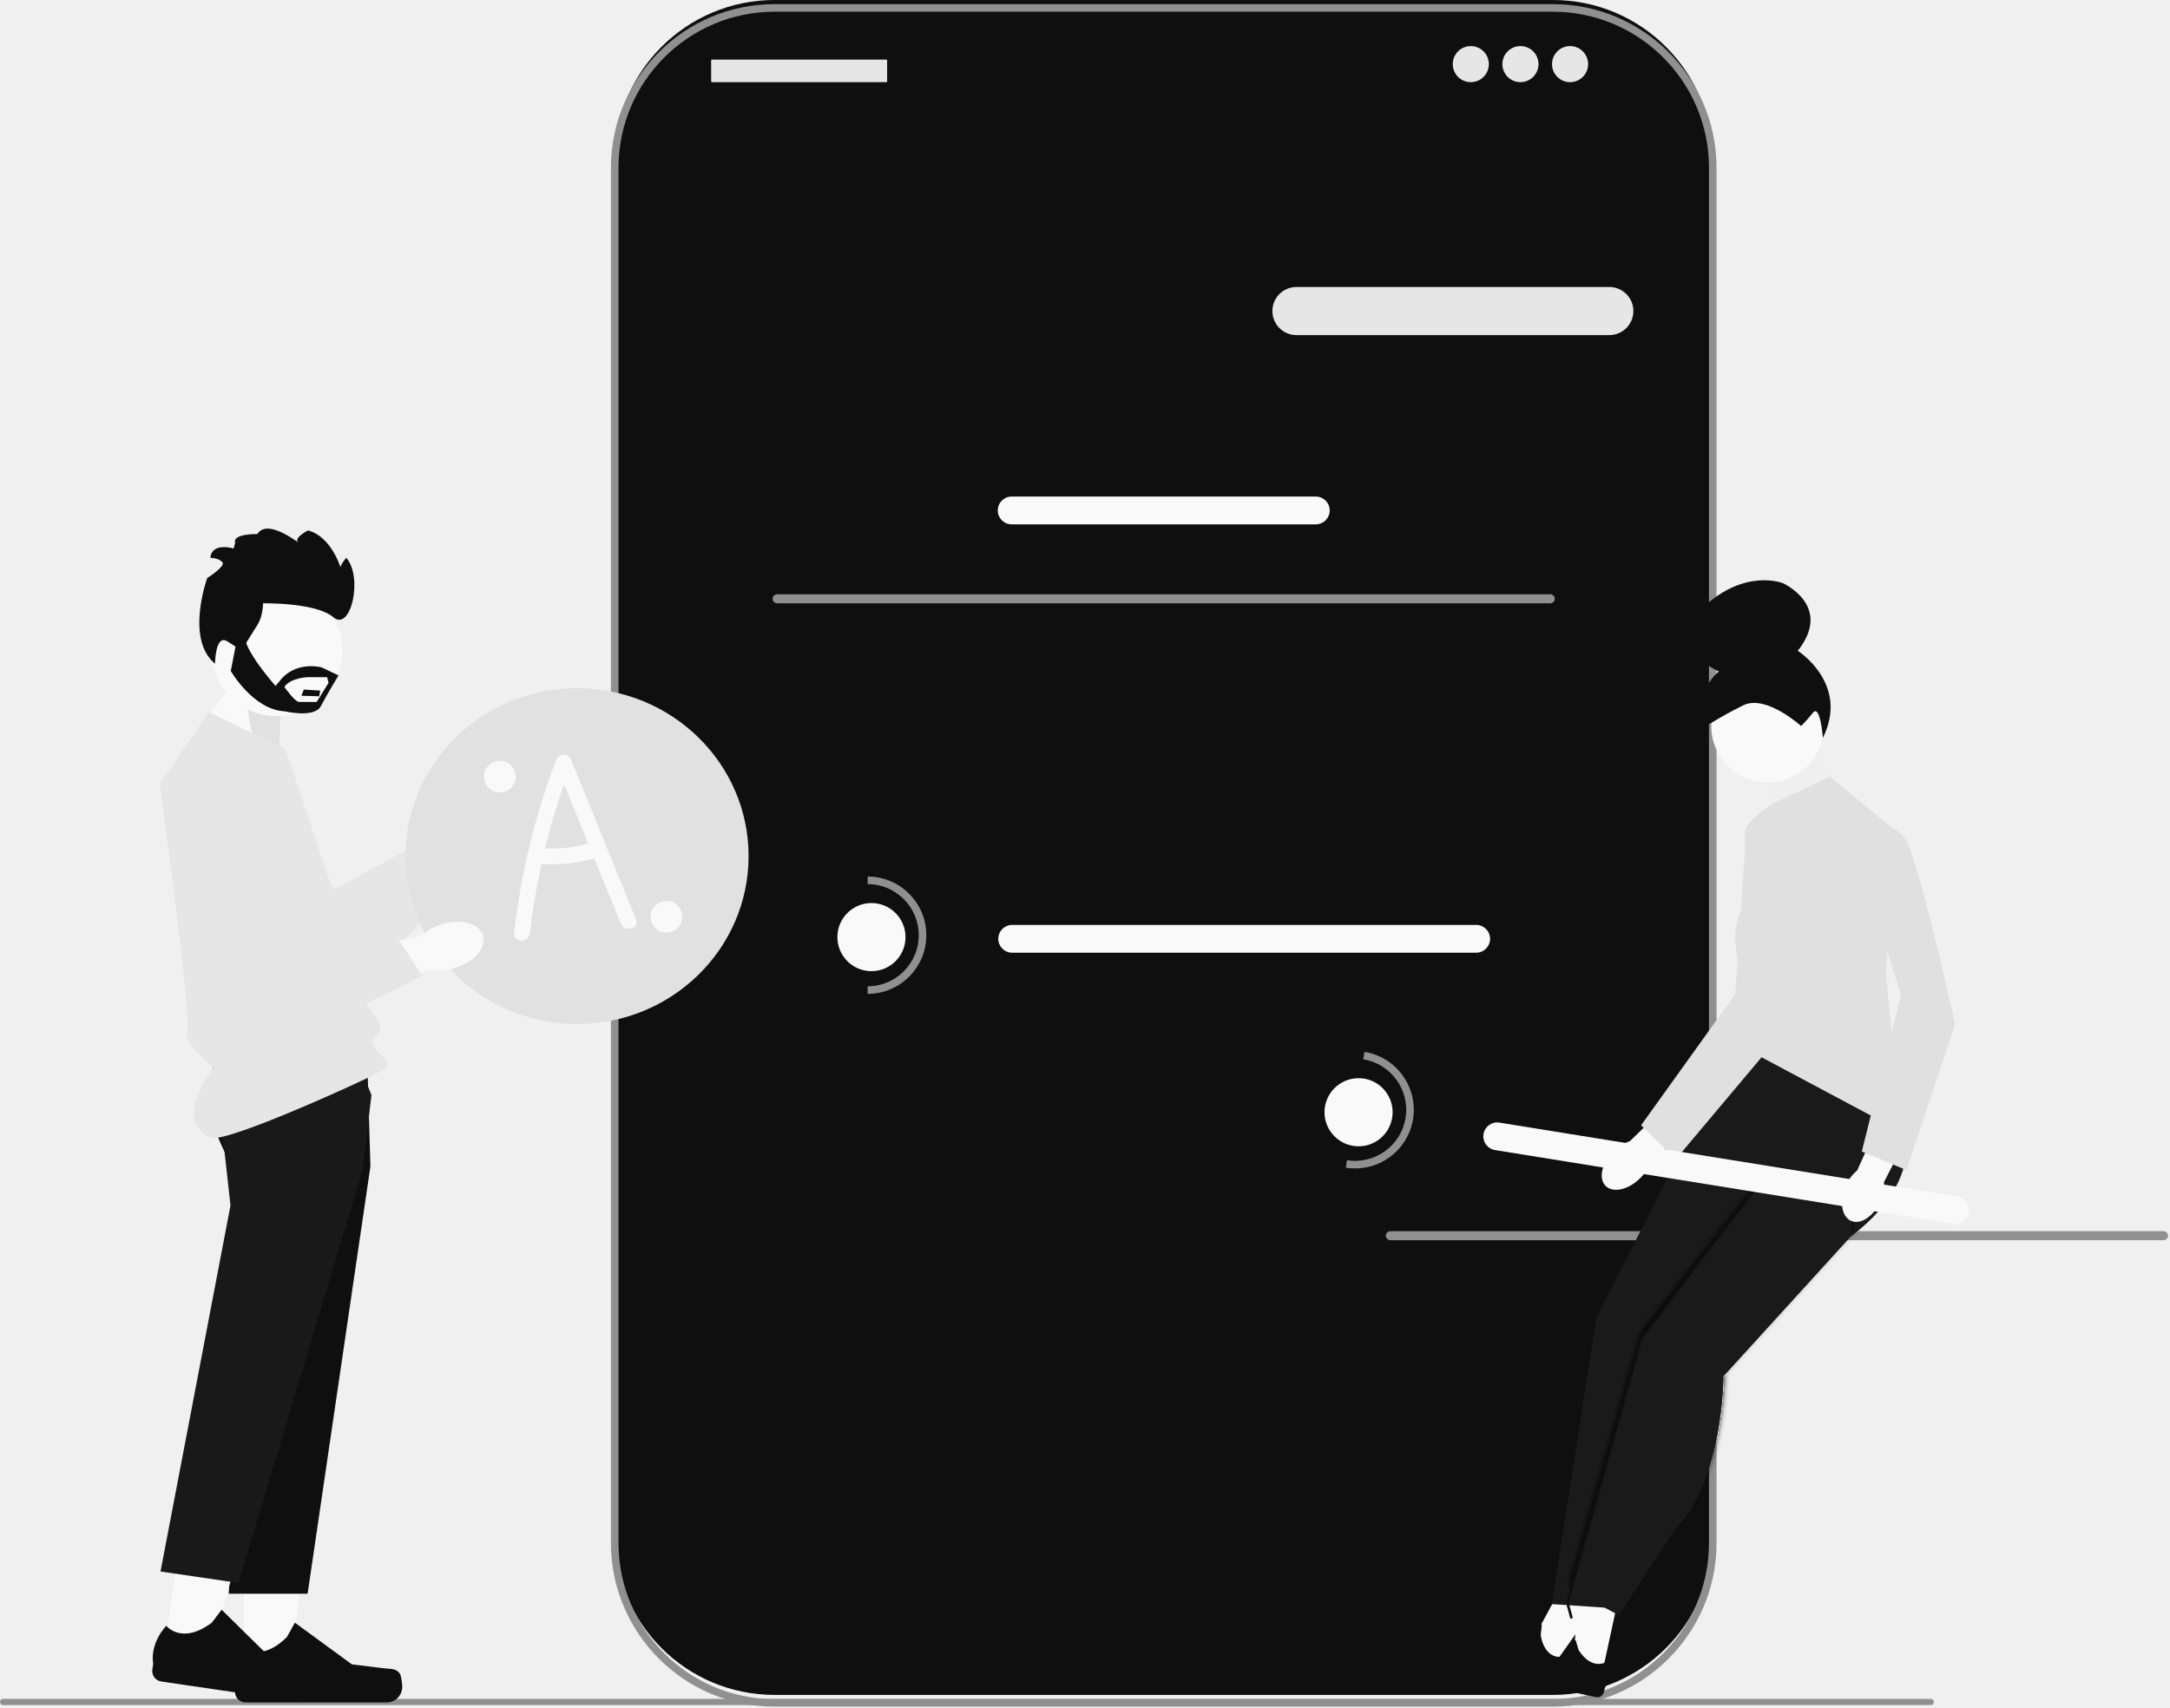
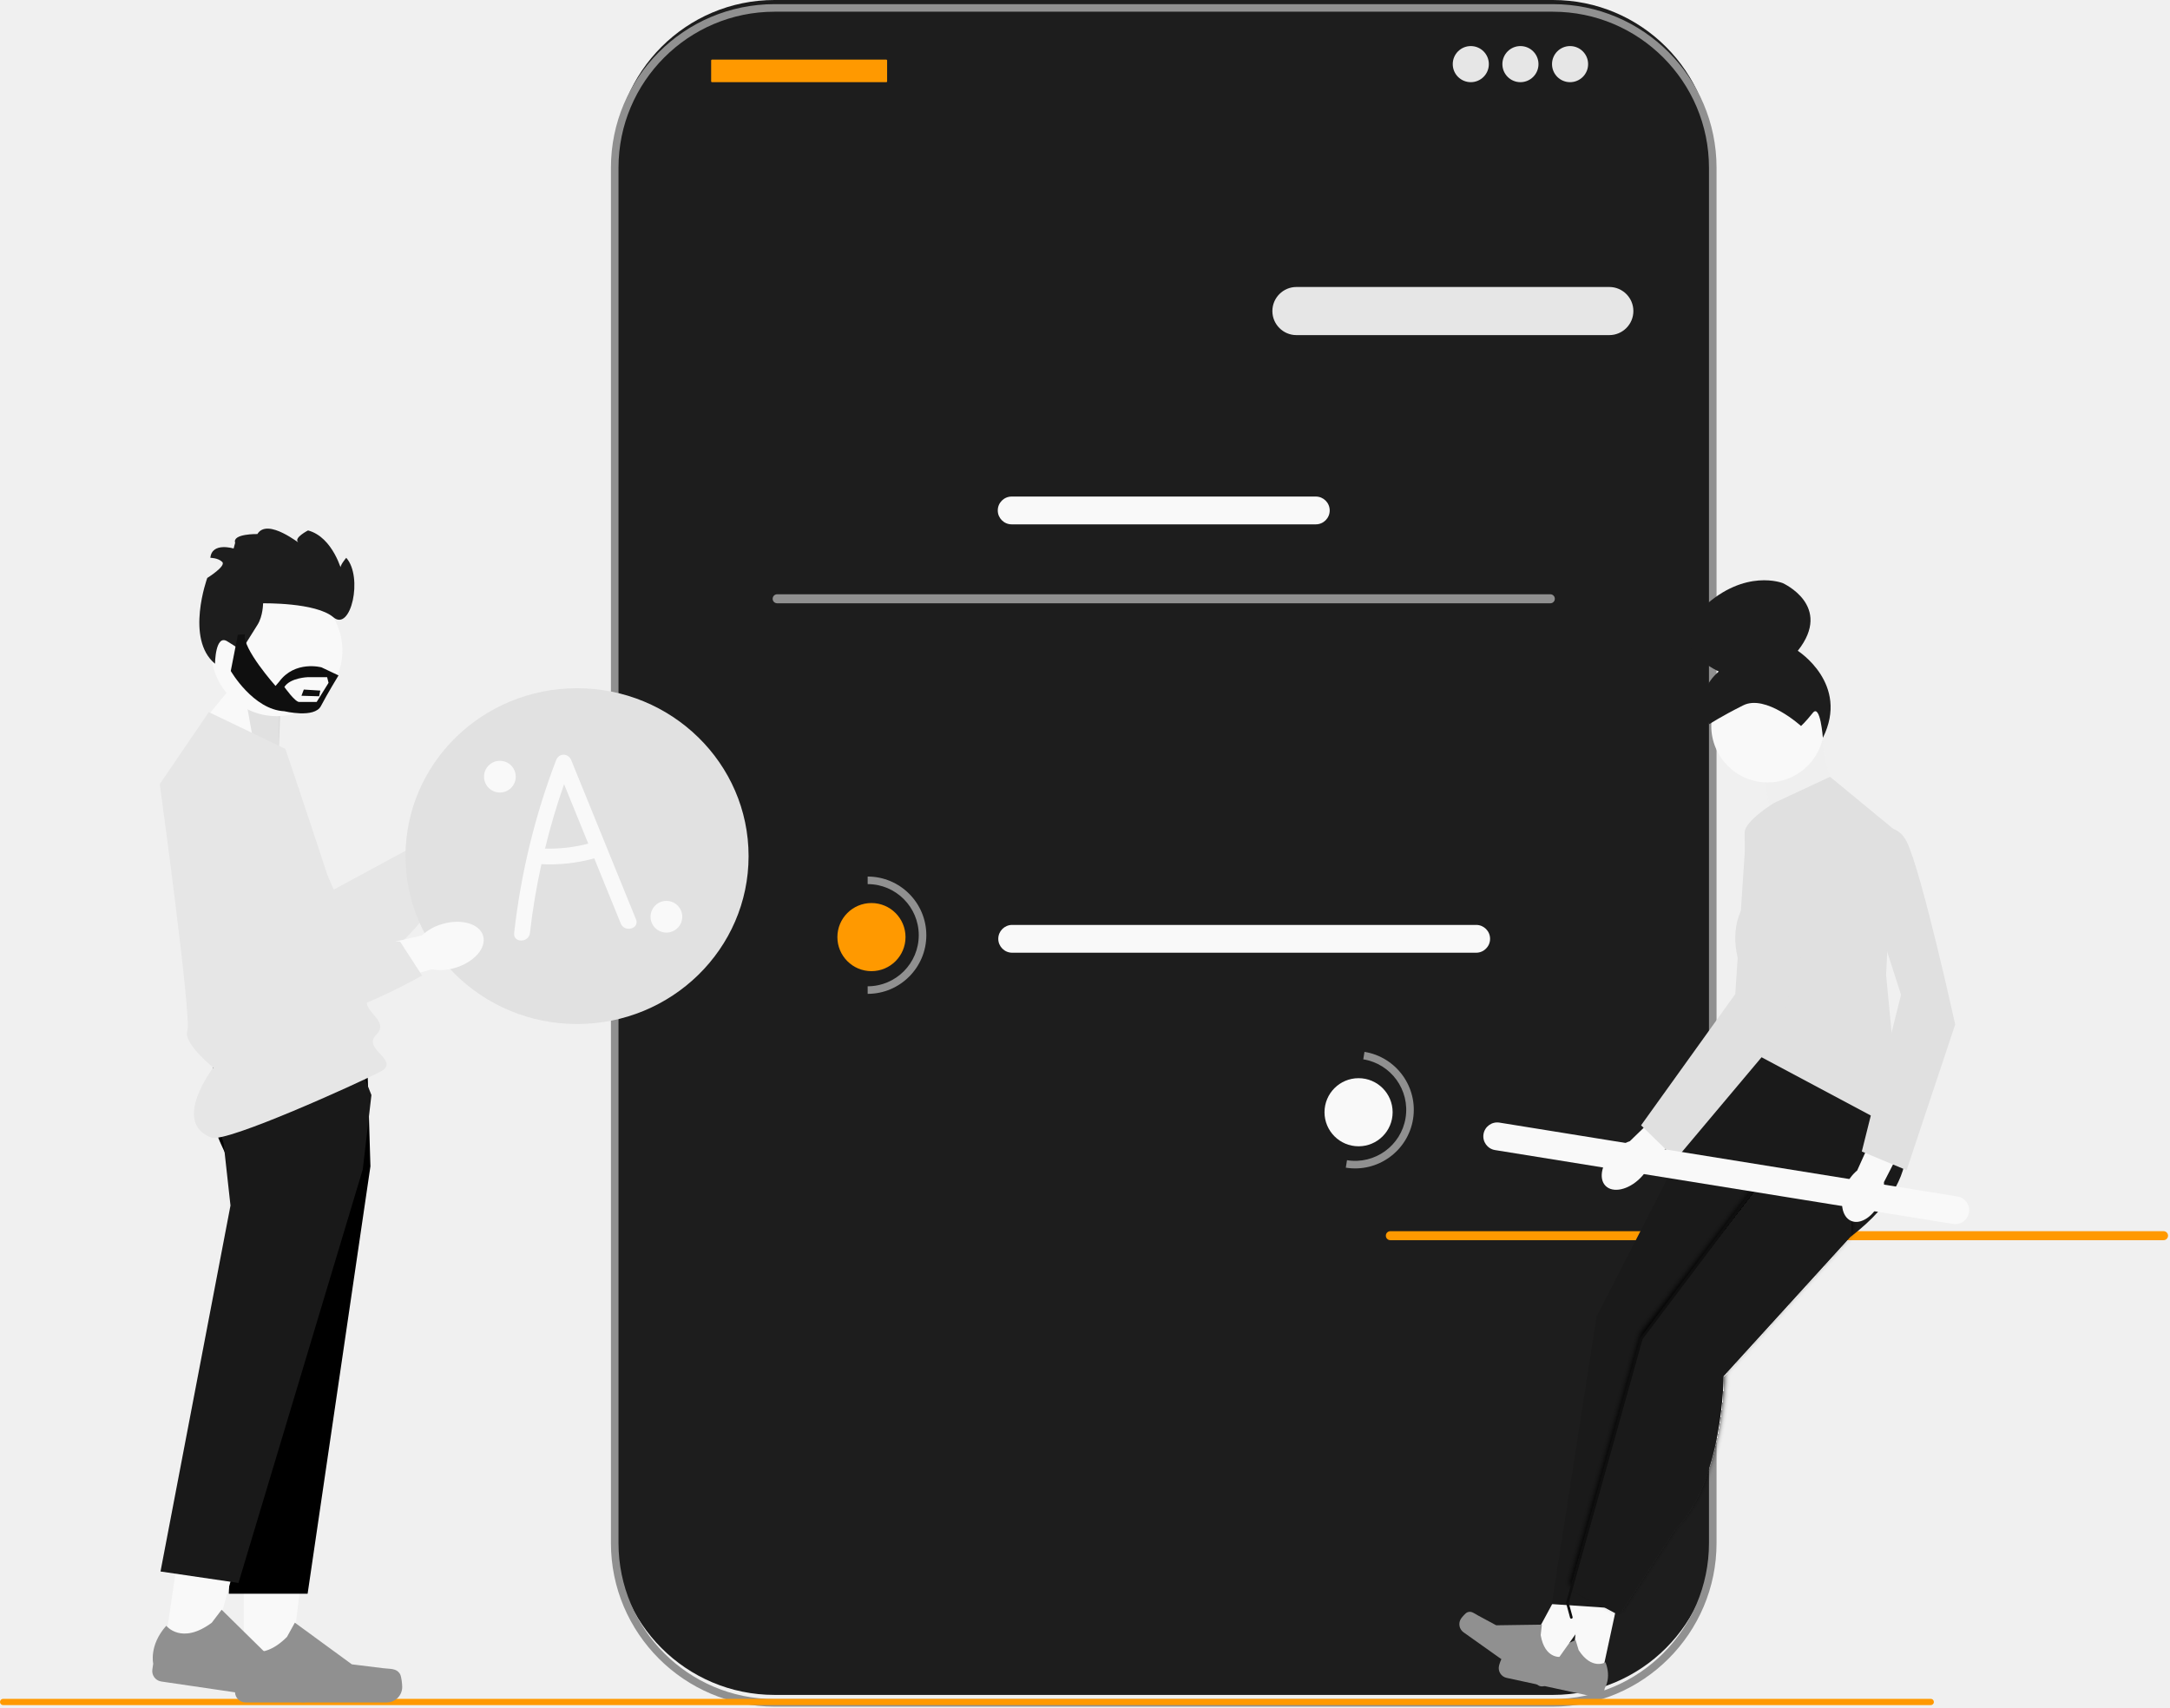
<svg xmlns="http://www.w3.org/2000/svg" width="821" height="646" viewBox="0 0 821 646" fill="none">
-   <path d="M215.144 291.444C213.338 291.444 211.87 292.912 211.87 294.718V320.909C211.87 322.715 213.338 324.183 215.144 324.183C216.949 324.183 218.418 322.715 218.418 320.909V294.718C218.418 292.912 216.949 291.444 215.144 291.444Z" fill="#909090" />
-   <path d="M587.537 0H293.04C259.644 0 232.571 27.073 232.571 60.469V580.869C232.571 614.265 259.644 641.338 293.04 641.338H587.537C620.934 641.338 648.006 614.265 648.006 580.869V60.469C648.006 27.073 620.934 0 587.537 0Z" fill="#0F0F0F" />
-   <path d="M587.538 645.769H293.04C258.908 645.769 231.139 618.001 231.139 583.869V63.469C231.139 29.337 258.908 1.568 293.04 1.568H587.538C621.67 1.568 649.439 29.337 649.439 63.469V583.869C649.439 618.001 621.67 645.769 587.538 645.769ZM293.04 4.432C260.487 4.432 234.003 30.916 234.003 63.469V583.869C234.003 616.422 260.487 642.906 293.04 642.906H587.538C620.091 642.906 646.575 616.422 646.575 583.869V63.469C646.575 30.916 620.091 4.432 587.538 4.432H293.04Z" fill="#909090" />
-   <path d="M608.87 126.804H490.497C485.477 126.804 481.392 122.719 481.392 117.699C481.392 112.678 485.477 108.593 490.497 108.593H608.87C613.89 108.593 617.975 112.678 617.975 117.699C617.975 122.719 613.89 126.804 608.87 126.804Z" fill="#E6E6E6" />
-   <path d="M497.821 198.41H382.758C379.857 198.41 377.496 196.049 377.496 193.149C377.496 190.248 379.857 187.888 382.758 187.888H497.821C500.722 187.888 503.081 190.248 503.081 193.149C503.081 196.049 500.722 198.41 497.821 198.41Z" fill="#F9F9F9" />
-   <path d="M335.324 22.557H269.364C269.193 22.557 269.054 22.696 269.054 22.867V30.783C269.054 30.954 269.193 31.093 269.364 31.093H335.324C335.496 31.093 335.635 30.954 335.635 30.783V22.867C335.635 22.696 335.496 22.557 335.324 22.557Z" fill="#E6E6E6" />
-   <path d="M556.464 31.093C560.235 31.093 563.292 28.035 563.292 24.264C563.292 20.493 560.235 17.435 556.464 17.435C552.692 17.435 549.635 20.493 549.635 24.264C549.635 28.035 552.692 31.093 556.464 31.093Z" fill="#E6E6E6" />
-   <path d="M575.242 31.093C579.013 31.093 582.071 28.035 582.071 24.264C582.071 20.493 579.013 17.435 575.242 17.435C571.47 17.435 568.413 20.493 568.413 24.264C568.413 28.035 571.47 31.093 575.242 31.093Z" fill="#E6E6E6" />
-   <path d="M594.021 31.093C597.793 31.093 600.85 28.035 600.85 24.264C600.85 20.493 597.793 17.435 594.021 17.435C590.25 17.435 587.192 20.493 587.192 24.264C587.192 28.035 590.25 31.093 594.021 31.093Z" fill="#E6E6E6" />
-   <path d="M292.323 226.571C292.323 227.516 293.082 228.275 294.027 228.275H586.55C587.495 228.275 588.254 227.516 588.254 226.571C588.254 225.626 587.495 224.867 586.55 224.867H294.027C293.082 224.867 292.323 225.626 292.323 226.571Z" fill="#909090" />
-   <path d="M524.323 467.571C524.323 468.516 525.082 469.275 526.027 469.275H818.55C819.495 469.275 820.254 468.516 820.254 467.571C820.254 466.626 819.495 465.867 818.55 465.867H526.027C525.082 465.867 524.323 466.626 524.323 467.571Z" fill="#909090" />
-   <path d="M558.499 360.498H382.95C380.05 360.498 377.689 358.138 377.689 355.237C377.689 352.336 380.05 349.977 382.95 349.977H558.499C561.399 349.977 563.759 352.336 563.759 355.237C563.759 358.138 561.399 360.498 558.499 360.498Z" fill="#F9F9F9" />
-   <path d="M329.706 367.474C336.823 367.474 342.593 361.704 342.593 354.587C342.593 347.47 336.823 341.7 329.706 341.7C322.588 341.7 316.819 347.47 316.819 354.587C316.819 361.704 322.588 367.474 329.706 367.474Z" fill="#F9F9F9" />
-   <path d="M328.274 376.066V373.202C338.933 373.202 347.604 364.53 347.604 353.871C347.604 343.212 338.933 334.54 328.274 334.54V331.677C340.512 331.677 350.468 341.633 350.468 353.871C350.468 366.109 340.512 376.066 328.274 376.066Z" fill="#909090" />
-   <path d="M174.781 302.615C180.038 297.265 187.059 295.641 190.463 298.987C193.867 302.333 192.365 309.381 187.105 314.732C185.034 316.898 182.473 318.537 179.639 319.511L157.079 341.896L146.8 331.086L170.131 310.165C171.056 307.313 172.65 304.724 174.781 302.615Z" fill="#F9F9F9" />
-   <path d="M102.633 284.137L126.286 336.61L164.056 316.165L177.574 323.339C177.574 323.339 146.697 374.959 125.556 369.083C104.415 363.206 66.874 309.925 73.638 293.48C80.402 277.036 102.633 284.137 102.633 284.137Z" fill="#E6E6E6" />
-   <path d="M0 644.013C0 644.673 0.53 645.203 1.19 645.203H730.48C731.14 645.203 731.67 644.673 731.67 644.013C731.67 643.353 731.14 642.823 730.48 642.823H1.19C0.53 642.823 0 643.353 0 644.013Z" fill="#909090" />
-   <path d="M218.322 387.479C254.165 387.479 283.221 359.035 283.221 323.947C283.221 288.86 254.165 260.416 218.322 260.416C182.48 260.416 153.423 288.86 153.423 323.947C153.423 359.035 182.48 387.479 218.322 387.479Z" fill="#E1E1E1" />
-   <path d="M92.261 633.848L109.508 633.846L117.713 567.322L92.258 567.324L92.261 633.848Z" fill="#F9F9F9" />
-   <path d="M151.351 633.457C151.888 634.361 152.172 637.28 152.172 638.332C152.172 641.565 149.551 644.186 146.318 644.186H92.906C90.701 644.186 88.913 642.398 88.913 640.193V637.969C88.913 637.969 86.271 631.285 91.711 623.048C91.711 623.048 98.472 629.498 108.574 619.395L111.554 613.998L133.119 629.77L145.072 631.241C147.687 631.563 150.006 631.191 151.351 633.457Z" fill="#0F0F0F" />
-   <path d="M105.312 287.504L105.661 264.242L91.316 255.3L75.717 274.38L105.312 287.504Z" fill="#F9F9F9" />
-   <path opacity="0.1" d="M105.312 287.504L106.241 264.822L91.316 255.3L96.387 283.37L105.312 287.504Z" fill="black" />
-   <path d="M140.15 441.325L116.384 603.047H86.567L90.532 510.732L92.619 462.192L86.567 439.087C86.567 439.087 83.808 433.951 81.484 427.726C78.864 420.701 76.794 412.278 79.867 408.285C80.997 406.812 83.936 405.723 87.93 404.911C90.37 404.413 93.21 404.024 96.276 403.723C113.909 401.978 138.991 403.068 138.991 403.068L139.628 424.109L139.982 435.859L140.15 441.325Z" fill="#0F0F0F" />
-   <path d="M61.88 625.939L78.944 628.446L96.738 563.822L71.553 560.122L61.88 625.939Z" fill="#F9F9F9" />
-   <path d="M120.399 634.147C120.799 635.12 120.654 638.049 120.501 639.09C120.031 642.288 117.057 644.5 113.859 644.03L61.015 636.261C58.833 635.94 57.324 633.911 57.645 631.729L57.968 629.529C57.968 629.529 56.326 622.532 62.907 615.173C62.907 615.173 68.657 622.538 80.122 614.013L83.855 609.106L102.897 627.847L114.509 631.042C117.049 631.74 119.398 631.71 120.399 634.147Z" fill="#0F0F0F" />
-   <path d="M140.524 414.354L137.264 442.426L119.488 501.582L90.225 598.973L60.728 594.638L87.201 456.163L84.579 432.418C84.579 432.418 83.726 430.058 82.747 426.602C80.805 419.766 78.369 408.634 81.049 402.955C81.411 402.183 81.865 401.514 82.427 400.971C83.481 399.949 85.624 399.328 88.494 398.999C100.492 397.643 125.201 401.521 136.195 403.425L140.524 414.354Z" fill="#191919" />
-   <path d="M78.997 269.459L107.979 283.37C107.979 283.37 138.701 374.375 138.701 379.012C138.701 383.65 147.396 386.548 142.179 391.765C136.962 396.981 151.889 401.4 143.846 405.567C135.803 409.734 85.629 432.527 80.05 430.472C64.662 424.803 80.702 403.971 80.702 403.971C80.702 403.971 69.143 394.663 70.882 390.026C72.621 385.388 60.448 296.702 60.448 296.702L78.997 269.459Z" fill="#E6E6E6" />
-   <path d="M167.31 349.648C174.502 347.523 181.429 349.512 182.781 354.09C184.132 358.668 179.397 364.1 172.202 366.225C169.339 367.113 166.305 367.302 163.354 366.778L132.764 375.397L129.025 360.956L159.579 353.992C161.772 351.947 164.423 350.458 167.31 349.648Z" fill="#F9F9F9" />
-   <path d="M113.204 298.469L108.409 355.826L151.355 356.288L159.69 369.122C159.69 369.122 107.637 399.262 92.007 383.862C76.377 368.461 69.422 303.654 83.319 292.561C97.215 281.468 113.204 298.469 113.204 298.469Z" fill="#E6E6E6" />
-   <path d="M104.708 270.991C118.42 270.991 129.536 259.875 129.536 246.163C129.536 232.451 118.42 221.335 104.708 221.335C90.996 221.335 79.88 232.451 79.88 246.163C79.88 259.875 90.996 270.991 104.708 270.991Z" fill="#F9F9F9" />
-   <path d="M91.317 246.261C91.317 246.261 95.226 239.81 97.377 236.486C99.527 233.163 99.527 228.294 99.527 228.294C99.527 228.294 119.468 227.884 126.114 233.554C132.761 239.223 137.453 218.305 131.002 211.072C131.002 211.072 128.265 214.2 128.851 215.373L129.438 216.546C129.438 216.546 126.114 203.252 116.535 200.711C116.535 200.711 111.206 203.463 112.698 205.019C114.189 206.576 101.287 195.628 97.377 202.079C97.377 202.079 87.798 201.884 88.971 205.403L88.384 207.553C88.384 207.553 80.174 205.012 79.587 211.072C79.587 211.072 82.519 211.072 84.083 212.636C85.647 214.2 78.414 218.696 78.414 218.696C78.414 218.696 70.008 241.764 81.346 251.148C81.346 251.148 81.444 239.907 85.941 242.644C90.437 245.381 91.317 246.261 91.317 246.261Z" fill="#0F0F0F" />
-   <path d="M114.944 260.923L114.052 263.269L120.738 263.464L121.184 261.314L114.944 260.923Z" fill="#0F0F0F" />
-   <path d="M121.63 252.517C121.63 252.517 111.601 249.78 105.584 257.99L104.247 259.554C104.247 259.554 91.543 245.283 92.658 240.005L89.983 240.2L87.309 253.885C87.309 253.885 95.778 268.547 107.59 269.133C107.59 269.133 118.955 271.87 121.407 267.179C123.858 262.487 128.079 255.568 128.079 255.568L121.63 252.517ZM119.806 265.615H113.161C111.601 265.615 107.59 259.945 107.59 259.945C109.818 256.426 116.504 256.231 116.504 256.231H123.765L124.304 258.381L119.806 265.615Z" fill="#0F0F0F" />
-   <path d="M605.599 635.737L594.698 633.381L598.597 590.213L614.686 593.69L605.599 635.737Z" fill="#F9F9F9" />
-   <path d="M568.304 627.421C567.841 627.919 567.263 629.725 567.119 630.39C566.678 632.433 567.976 634.448 570.02 634.889L603.78 642.183C605.174 642.485 606.548 641.599 606.849 640.205L607.153 638.799C607.153 638.799 609.736 634.936 607.422 628.986C607.422 628.986 602.268 632.14 597.262 624.374L596.116 620.556L580.331 627.58L572.575 626.878C570.878 626.724 569.463 626.172 568.304 627.421Z" fill="#0F0F0F" />
-   <path d="M586.1 632.435L577.006 625.979L597.576 587.827L610.999 597.355L586.1 632.435Z" fill="#F9F9F9" />
-   <path d="M555.086 610.114C554.464 610.39 553.222 611.823 552.829 612.378C551.619 614.083 552.02 616.446 553.725 617.656L581.891 637.645C583.054 638.47 584.666 638.197 585.492 637.034L586.324 635.861C586.324 635.861 590.218 633.325 590.433 626.945C590.433 626.945 584.453 627.817 582.907 618.708L583.355 614.747L566.08 614.993L559.226 611.295C557.727 610.486 556.643 609.423 555.086 610.114Z" fill="#0F0F0F" />
-   <path d="M717.117 419.008C717.117 419.008 734.077 442.065 700.158 467.988L630.907 445.86L655.64 394.275L677.545 382.263L717.117 419.008Z" fill="#1A1A1A" />
-   <path d="M630.907 445.86L604.055 498.151L587.096 606.974L608.295 608.387L629.494 505.218L666.946 449.393L640.8 437.38" fill="#1A1A1A" />
-   <g filter="url(#filter0_d_108_330)">
-     <path d="M700.158 451.563V467.988L652.107 520.764C652.107 520.764 652.107 560.336 633.734 578.708L612.535 611.214L594.162 601.321L621.014 506.631L669.066 444.447L700.158 451.563Z" fill="#1A1A1A" />
+   <g clip-path="url(#clip0_172_135)">
+     <path d="M215.144 291.444C213.338 291.444 211.87 292.912 211.87 294.718V320.909C211.87 322.715 213.338 324.183 215.144 324.183C216.949 324.183 218.418 322.715 218.418 320.909V294.718C218.418 292.912 216.949 291.444 215.144 291.444Z" fill="#909090" />
+     <path d="M587.537 0H293.04C259.644 0 232.571 27.073 232.571 60.469V580.869C232.571 614.265 259.644 641.338 293.04 641.338H587.537C620.934 641.338 648.006 614.265 648.006 580.869V60.469C648.006 27.073 620.934 0 587.537 0Z" fill="#1D1D1D" />
+     <path d="M587.538 645.769H293.04C258.908 645.769 231.139 618.001 231.139 583.869V63.469C231.139 29.337 258.908 1.568 293.04 1.568H587.538C621.67 1.568 649.439 29.337 649.439 63.469V583.869C649.439 618.001 621.67 645.769 587.538 645.769ZM293.04 4.432C260.487 4.432 234.003 30.916 234.003 63.469V583.869C234.003 616.422 260.487 642.906 293.04 642.906H587.538C620.091 642.906 646.575 616.422 646.575 583.869V63.469C646.575 30.916 620.091 4.432 587.538 4.432H293.04Z" fill="#909090" />
+     <path d="M608.87 126.804H490.497C485.477 126.804 481.392 122.719 481.392 117.699C481.392 112.678 485.477 108.593 490.497 108.593H608.87C613.89 108.593 617.975 112.678 617.975 117.699C617.975 122.719 613.89 126.804 608.87 126.804Z" fill="#E6E6E6" />
+     <path d="M497.821 198.41H382.758C379.857 198.41 377.496 196.049 377.496 193.149C377.496 190.248 379.857 187.888 382.758 187.888H497.821C500.722 187.888 503.081 190.248 503.081 193.149C503.081 196.049 500.722 198.41 497.821 198.41Z" fill="#F9F9F9" />
+     <path d="M335.324 22.557H269.364C269.193 22.557 269.054 22.696 269.054 22.867V30.783C269.054 30.954 269.193 31.093 269.364 31.093H335.324C335.496 31.093 335.635 30.954 335.635 30.783V22.867C335.635 22.696 335.496 22.557 335.324 22.557Z" fill="#FF9900" />
+     <path d="M556.464 31.093C560.235 31.093 563.292 28.035 563.292 24.264C563.292 20.492 560.235 17.435 556.464 17.435C552.692 17.435 549.635 20.492 549.635 24.264C549.635 28.035 552.692 31.093 556.464 31.093Z" fill="#E6E6E6" />
+     <path d="M575.242 31.093C579.013 31.093 582.071 28.035 582.071 24.264C582.071 20.492 579.013 17.435 575.242 17.435C571.47 17.435 568.413 20.492 568.413 24.264C568.413 28.035 571.47 31.093 575.242 31.093Z" fill="#E6E6E6" />
+     <path d="M594.021 31.093C597.793 31.093 600.85 28.035 600.85 24.264C600.85 20.492 597.793 17.435 594.021 17.435C590.25 17.435 587.192 20.492 587.192 24.264C587.192 28.035 590.25 31.093 594.021 31.093Z" fill="#E6E6E6" />
+     <path d="M292.323 226.571C292.323 227.516 293.082 228.275 294.027 228.275H586.55C587.495 228.275 588.254 227.516 588.254 226.571C588.254 225.626 587.495 224.867 586.55 224.867H294.027C293.082 224.867 292.323 225.626 292.323 226.571Z" fill="#909090" />
+     <path d="M524.323 467.571C524.323 468.516 525.082 469.275 526.027 469.275H818.55C819.495 469.275 820.254 468.516 820.254 467.571C820.254 466.626 819.495 465.867 818.55 465.867H526.027C525.082 465.867 524.323 466.626 524.323 467.571Z" fill="#FF9900" />
+     <path d="M558.499 360.498H382.95C380.05 360.498 377.689 358.138 377.689 355.237C377.689 352.336 380.05 349.977 382.95 349.977H558.499C561.399 349.977 563.759 352.336 563.759 355.237C563.759 358.138 561.399 360.498 558.499 360.498Z" fill="#F9F9F9" />
+     <path d="M329.706 367.474C336.823 367.474 342.593 361.704 342.593 354.587C342.593 347.47 336.823 341.7 329.706 341.7C322.588 341.7 316.819 347.47 316.819 354.587C316.819 361.704 322.588 367.474 329.706 367.474Z" fill="#FF9900" />
+     <path d="M328.274 376.066V373.202C338.933 373.202 347.604 364.53 347.604 353.871C347.604 343.212 338.933 334.54 328.274 334.54V331.677C340.512 331.677 350.468 341.633 350.468 353.871C350.468 366.109 340.512 376.066 328.274 376.066Z" fill="#909090" />
+     <path d="M174.781 302.615C180.038 297.265 187.059 295.641 190.463 298.987C193.867 302.333 192.365 309.381 187.105 314.732C185.034 316.898 182.473 318.537 179.639 319.511L157.079 341.896L146.8 331.086L170.131 310.165C171.056 307.313 172.65 304.724 174.781 302.615Z" fill="#F9F9F9" />
+     <path d="M102.633 284.137L126.286 336.61L164.056 316.165L177.574 323.339C177.574 323.339 146.697 374.959 125.556 369.083C104.415 363.206 66.874 309.925 73.638 293.48C80.402 277.036 102.633 284.137 102.633 284.137Z" fill="#E6E6E6" />
+     <path d="M0 644.013C0 644.673 0.53 645.203 1.19 645.203H730.48C731.14 645.203 731.67 644.673 731.67 644.013C731.67 643.353 731.14 642.823 730.48 642.823H1.19C0.53 642.823 0 643.353 0 644.013Z" fill="#FF9900" />
+     <path d="M218.322 387.479C254.165 387.479 283.221 359.035 283.221 323.947C283.221 288.86 254.165 260.416 218.322 260.416C182.48 260.416 153.423 288.86 153.423 323.947C153.423 359.035 182.48 387.479 218.322 387.479Z" fill="#E1E1E1" />
+     <path d="M92.261 633.848L109.508 633.846L117.713 567.322L92.258 567.324L92.261 633.848Z" fill="#F9F9F9" />
+     <path d="M151.351 633.457C151.888 634.361 152.172 637.28 152.172 638.332C152.172 641.565 149.551 644.186 146.318 644.186H92.906C90.701 644.186 88.913 642.398 88.913 640.193V637.969C88.913 637.969 86.271 631.285 91.711 623.048C91.711 623.048 98.472 629.498 108.574 619.395L111.554 613.998L133.119 629.77L145.072 631.241C147.687 631.563 150.006 631.191 151.351 633.457Z" fill="#909090" />
+     <path d="M105.312 287.504L105.661 264.242L91.316 255.3L75.718 274.38L105.312 287.504Z" fill="#F9F9F9" />
+     <path opacity="0.1" d="M105.312 287.504L106.241 264.822L91.315 255.3L96.386 283.37L105.312 287.504Z" fill="black" />
+     <path d="M140.15 441.325L116.384 603.047H86.567L90.532 510.732L92.619 462.192L86.567 439.087C86.567 439.087 83.808 433.951 81.484 427.726C78.864 420.701 76.794 412.278 79.866 408.285C80.997 406.812 83.935 405.723 87.929 404.911C90.37 404.413 93.21 404.024 96.276 403.723C113.909 401.978 138.991 403.068 138.991 403.068L139.628 424.109L139.982 435.859L140.15 441.325Z" fill="black" />
+     <path d="M61.881 625.939L78.945 628.446L96.738 563.822L71.554 560.122L61.881 625.939Z" fill="#F9F9F9" />
+     <path d="M120.399 634.147C120.799 635.12 120.654 638.049 120.501 639.09C120.031 642.288 117.057 644.5 113.859 644.03L61.015 636.261C58.833 635.94 57.324 633.911 57.645 631.729L57.968 629.529C57.968 629.529 56.326 622.532 62.906 615.173C62.906 615.173 68.657 622.538 80.122 614.013L83.855 609.106L102.897 627.847L114.509 631.042C117.049 631.74 119.398 631.71 120.399 634.147Z" fill="#909090" />
+     <path d="M140.524 414.354L137.264 442.426L119.488 501.582L90.224 598.973L60.727 594.638L87.201 456.163L84.579 432.418C84.579 432.418 83.726 430.058 82.747 426.602C80.805 419.766 78.369 408.634 81.049 402.955C81.411 402.183 81.865 401.514 82.427 400.971C83.481 399.949 85.624 399.328 88.494 398.999C100.492 397.643 125.201 401.521 136.195 403.425L140.524 414.354Z" fill="#191919" />
+     <path d="M78.997 269.459L107.979 283.37C107.979 283.37 138.701 374.375 138.701 379.012C138.701 383.65 147.396 386.548 142.179 391.765C136.962 396.981 151.889 401.4 143.846 405.567C135.803 409.734 85.629 432.527 80.05 430.472C64.662 424.803 80.702 403.971 80.702 403.971C80.702 403.971 69.143 394.663 70.882 390.026C72.621 385.388 60.448 296.702 60.448 296.702L78.997 269.459Z" fill="#E6E6E6" />
+     <path d="M167.31 349.648C174.502 347.523 181.429 349.512 182.781 354.09C184.132 358.668 179.397 364.1 172.202 366.225C169.339 367.113 166.305 367.302 163.354 366.778L132.764 375.397L129.025 360.956L159.579 353.992C161.772 351.947 164.423 350.458 167.31 349.648Z" fill="#F9F9F9" />
+     <path d="M113.204 298.469L108.409 355.826L151.355 356.288L159.69 369.122C159.69 369.122 107.637 399.262 92.007 383.862C76.377 368.461 69.422 303.654 83.319 292.561C97.216 281.468 113.204 298.469 113.204 298.469Z" fill="#E6E6E6" />
+     <path d="M104.708 270.991C118.42 270.991 129.536 259.875 129.536 246.163C129.536 232.451 118.42 221.335 104.708 221.335C90.997 221.335 79.881 232.451 79.881 246.163C79.881 259.875 90.997 270.991 104.708 270.991Z" fill="#F9F9F9" />
+     <path d="M91.317 246.261C91.317 246.261 95.227 239.81 97.377 236.486C99.528 233.163 99.528 228.294 99.528 228.294C99.528 228.294 119.468 227.884 126.114 233.554C132.761 239.223 137.453 218.305 131.002 211.072C131.002 211.072 128.265 214.2 128.851 215.373L129.438 216.546C129.438 216.546 126.114 203.252 116.535 200.711C116.535 200.711 111.206 203.463 112.698 205.019C114.189 206.576 101.287 195.628 97.377 202.079C97.377 202.079 87.798 201.884 88.971 205.403L88.385 207.553C88.385 207.553 80.174 205.012 79.587 211.072C79.587 211.072 82.52 211.072 84.084 212.636C85.648 214.2 78.414 218.696 78.414 218.696C78.414 218.696 70.008 241.764 81.347 251.148C81.347 251.148 81.445 239.907 85.941 242.644C90.437 245.381 91.317 246.261 91.317 246.261Z" fill="#1D1D1D" />
+     <path d="M114.944 260.923L114.052 263.269L120.738 263.464L121.184 261.314L114.944 260.923Z" fill="#0F0F0F" />
+     <path d="M121.63 252.517C121.63 252.517 111.601 249.78 105.584 257.99L104.247 259.554C104.247 259.554 91.544 245.283 92.658 240.005L89.984 240.2L87.31 253.885C87.31 253.885 95.778 268.547 107.59 269.133C107.59 269.133 118.955 271.87 121.407 267.179C123.858 262.487 128.079 255.568 128.079 255.568L121.63 252.517ZM119.806 265.615H113.161C111.601 265.615 107.59 259.945 107.59 259.945C109.818 256.426 116.504 256.231 116.504 256.231H123.765L124.304 258.381L119.806 265.615Z" fill="#0F0F0F" />
+     <path d="M605.599 635.737L594.698 633.381L598.597 590.213L614.686 593.69L605.599 635.737Z" fill="#F9F9F9" />
+     <path d="M568.304 627.421C567.841 627.919 567.263 629.725 567.119 630.39C566.678 632.433 567.976 634.448 570.02 634.889L603.78 642.183C605.174 642.485 606.548 641.599 606.849 640.205L607.153 638.799C607.153 638.799 609.736 634.936 607.422 628.986C607.422 628.986 602.268 632.14 597.262 624.374L596.116 620.556L580.331 627.58L572.575 626.878C570.878 626.724 569.463 626.172 568.304 627.421Z" fill="#909090" />
+     <path d="M586.1 632.435L577.006 625.979L597.576 587.827L610.999 597.355L586.1 632.435Z" fill="#F9F9F9" />
+     <path d="M555.086 610.114C554.464 610.39 553.222 611.823 552.829 612.378C551.619 614.083 552.02 616.446 553.725 617.656L581.891 637.645C583.054 638.47 584.666 638.197 585.492 637.034L586.324 635.861C586.324 635.861 590.218 633.325 590.433 626.945C590.433 626.945 584.453 627.817 582.907 618.708L583.355 614.747L566.08 614.993L559.226 611.295C557.727 610.486 556.643 609.423 555.086 610.114Z" fill="#909090" />
+     <path d="M717.117 419.008C717.117 419.008 734.077 442.065 700.158 467.988L630.907 445.86L655.64 394.275L677.545 382.263L717.117 419.008Z" fill="#1A1A1A" />
+     <path d="M630.907 445.86L604.055 498.151L587.096 606.974L608.295 608.387L629.494 505.218L666.946 449.393L640.8 437.38" fill="#1A1A1A" />
+     <g filter="url(#filter0_d_172_135)">
+       <path d="M700.158 451.563V467.988L652.107 520.764C652.107 520.764 652.107 560.336 633.734 578.708L612.535 611.214L594.162 601.321L621.014 506.631L669.066 444.447L700.158 451.563Z" fill="#1A1A1A" />
+     </g>
+     <path d="M666.012 288.723L673.299 323.234L701.079 316.445C701.079 316.445 687.347 287.883 690.079 276.568L666.012 288.723Z" fill="#F9F9F9" />
+     <path opacity="0.1" d="M666.012 288.723L673.299 323.234L701.079 316.445C701.079 316.445 687.347 287.883 690.079 276.568L666.012 288.723Z" fill="#939393" />
+     <path d="M692.385 293.933L671.186 303.826C671.186 303.826 660.28 310.491 660.08 314.931C659.88 319.372 661.293 340.571 661.293 340.571C661.293 340.571 652.813 349.05 658.466 366.01L655.64 394.275L719.237 428.194L713.584 368.836L716.411 313.719L692.385 293.933Z" fill="#E0E0E0" />
+     <path d="M711.414 454.521C708.932 460.216 703.981 463.551 700.357 461.971C696.733 460.391 695.808 454.494 698.292 448.797C699.253 446.508 700.748 444.482 702.653 442.889L713.474 418.893L724.627 424.211L712.775 447.303C712.904 449.783 712.437 452.258 711.414 454.521Z" fill="#F9F9F9" />
+     <path d="M700.158 317.006C700.158 317.006 715.704 307.113 721.357 318.42C727.01 329.726 739.729 387.67 739.729 387.67L721.357 442.788L704.398 435.722L719.237 376.403L700.158 317.006Z" fill="#E0E0E0" />
+     <path d="M620.481 445.869C616.075 450.249 610.244 451.527 607.457 448.722C604.67 445.918 605.983 440.095 610.391 435.714C612.127 433.94 614.264 432.608 616.621 431.829L635.522 413.506L643.931 422.559L624.405 439.661C623.612 442.014 622.266 444.143 620.481 445.869Z" fill="#F9F9F9" />
+     <path d="M660.677 313.88C660.677 313.88 687.781 312.772 688.871 325.366C689.961 337.959 671.433 394.153 671.433 394.153L634.047 438.625L620.884 425.808L656.533 376.128L660.677 313.88Z" fill="#E0E0E0" />
+     <path d="M738.934 463.127L565.626 435.174C562.762 434.712 560.808 432.006 561.27 429.142C561.732 426.278 564.438 424.325 567.301 424.787L740.61 452.74C743.474 453.202 745.427 455.907 744.965 458.771C744.503 461.635 741.798 463.589 738.934 463.127Z" fill="#F9F9F9" />
+     <path d="M514.003 433.747C521.12 433.747 526.89 427.977 526.89 420.86C526.89 413.743 521.12 407.973 514.003 407.973C506.885 407.973 501.115 413.743 501.115 420.86C501.115 427.977 506.885 433.747 514.003 433.747Z" fill="#F9F9F9" />
+     <path d="M509.169 441.837L509.625 439.009C520.148 440.707 530.089 433.527 531.787 423.003C533.484 412.48 526.304 402.538 515.781 400.841L516.237 398.014C528.319 399.963 536.563 411.377 534.614 423.459C532.665 435.542 521.251 443.785 509.169 441.837Z" fill="#909090" />
+     <path d="M662.5 451.5L621 506.5L593 606.5L594.5 612" stroke="#0F0F0F" stroke-linecap="round" />
+     <path d="M668.79 296.059C680.579 296.059 690.135 286.502 690.135 274.714C690.135 262.926 680.579 253.37 668.79 253.37C657.002 253.37 647.446 262.926 647.446 274.714C647.446 286.502 657.002 296.059 668.79 296.059Z" fill="#F9F9F9" />
+     <path d="M681.404 274.714C681.404 274.714 668.079 262.619 659.541 266.888C651.004 271.157 646.735 274.003 646.735 274.003C646.735 274.003 639.62 263.331 650.292 254.082C650.292 254.082 628.571 244.592 644.412 229.771C660.253 214.951 674.482 220.643 674.482 220.643C674.482 220.643 693.692 229.18 680.174 246.256C680.174 246.256 699.867 258.745 689.665 279.181C689.665 279.181 688.712 266.177 685.866 269.734C683.02 273.291 681.404 274.714 681.404 274.714Z" fill="#1D1D1D" />
+     <path d="M240.62 347.867C232.461 327.806 224.301 307.745 216.142 287.683C215.015 284.913 211.484 284.814 210.385 287.683C202.322 308.716 197.054 330.663 194.521 353.04C194.09 356.851 200.064 356.82 200.492 353.04C201.483 344.283 202.954 335.592 204.843 326.994C211.567 327.346 218.345 326.592 224.834 324.796C228.177 333.015 231.52 341.235 234.863 349.454C236.292 352.967 242.07 351.43 240.62 347.867ZM206.197 321.091C208.208 312.86 210.619 304.727 213.416 296.724L222.566 319.221C217.207 320.627 211.726 321.253 206.197 321.091Z" fill="#F9F9F9" />
+     <path d="M252.127 352.885C255.441 352.885 258.127 350.198 258.127 346.885C258.127 343.571 255.441 340.885 252.127 340.885C248.813 340.885 246.127 343.571 246.127 346.885C246.127 350.198 248.813 352.885 252.127 352.885Z" fill="#F9F9F9" />
+     <path d="M189.127 299.885C192.441 299.885 195.127 297.198 195.127 293.885C195.127 290.571 192.441 287.885 189.127 287.885C185.813 287.885 183.127 290.571 183.127 293.885C183.127 297.198 185.813 299.885 189.127 299.885Z" fill="#F9F9F9" />
  </g>
-   <path d="M666.012 288.723L673.299 323.234L701.079 316.445C701.079 316.445 687.347 287.883 690.079 276.568L666.012 288.723Z" fill="#F9F9F9" />
-   <path opacity="0.1" d="M666.012 288.723L673.299 323.234L701.079 316.445C701.079 316.445 687.347 287.883 690.079 276.568L666.012 288.723Z" fill="#939393" />
-   <path d="M692.385 293.933L671.186 303.826C671.186 303.826 660.28 310.491 660.08 314.931C659.88 319.372 661.293 340.571 661.293 340.571C661.293 340.571 652.813 349.05 658.466 366.01L655.64 394.275L719.237 428.194L713.584 368.836L716.411 313.719L692.385 293.933Z" fill="#E0E0E0" />
-   <path d="M711.414 454.521C708.932 460.216 703.981 463.551 700.357 461.971C696.733 460.391 695.808 454.494 698.292 448.797C699.253 446.508 700.748 444.482 702.653 442.889L713.474 418.893L724.627 424.211L712.775 447.303C712.904 449.783 712.437 452.258 711.414 454.521Z" fill="#F9F9F9" />
-   <path d="M700.158 317.006C700.158 317.006 715.704 307.113 721.357 318.42C727.01 329.726 739.729 387.67 739.729 387.67L721.357 442.788L704.398 435.722L719.237 376.403L700.158 317.006Z" fill="#E0E0E0" />
-   <path d="M620.481 445.869C616.075 450.249 610.244 451.527 607.457 448.722C604.67 445.918 605.983 440.095 610.391 435.714C612.127 433.94 614.264 432.608 616.621 431.829L635.522 413.506L643.931 422.559L624.405 439.661C623.612 442.014 622.266 444.143 620.481 445.869Z" fill="#F9F9F9" />
-   <path d="M660.677 313.88C660.677 313.88 687.781 312.772 688.871 325.366C689.961 337.959 671.433 394.153 671.433 394.153L634.047 438.625L620.884 425.808L656.533 376.128L660.677 313.88Z" fill="#E0E0E0" />
-   <path d="M738.934 463.127L565.626 435.174C562.762 434.712 560.808 432.006 561.27 429.142C561.732 426.278 564.438 424.325 567.301 424.787L740.61 452.74C743.474 453.202 745.427 455.907 744.965 458.771C744.503 461.635 741.798 463.589 738.934 463.127Z" fill="#F9F9F9" />
-   <path d="M514.003 433.747C521.12 433.747 526.89 427.977 526.89 420.86C526.89 413.743 521.12 407.973 514.003 407.973C506.885 407.973 501.115 413.743 501.115 420.86C501.115 427.977 506.885 433.747 514.003 433.747Z" fill="#F9F9F9" />
-   <path d="M509.169 441.837L509.625 439.009C520.148 440.707 530.089 433.527 531.787 423.003C533.484 412.48 526.304 402.538 515.781 400.841L516.237 398.014C528.319 399.963 536.563 411.377 534.614 423.459C532.665 435.542 521.251 443.785 509.169 441.837Z" fill="#909090" />
-   <path d="M662.5 451.5L621 506.5L593 606.5L594.5 612" stroke="#0F0F0F" stroke-linecap="round" />
-   <path d="M668.79 296.059C680.579 296.059 690.135 286.502 690.135 274.714C690.135 262.926 680.579 253.37 668.79 253.37C657.002 253.37 647.446 262.926 647.446 274.714C647.446 286.502 657.002 296.059 668.79 296.059Z" fill="#F9F9F9" />
-   <path d="M681.404 274.714C681.404 274.714 668.079 262.619 659.541 266.888C651.004 271.157 646.735 274.003 646.735 274.003C646.735 274.003 639.62 263.331 650.292 254.082C650.292 254.082 628.571 244.592 644.412 229.771C660.253 214.951 674.482 220.643 674.482 220.643C674.482 220.643 693.692 229.18 680.174 246.256C680.174 246.256 699.867 258.745 689.665 279.181C689.665 279.181 688.712 266.177 685.866 269.734C683.02 273.291 681.404 274.714 681.404 274.714Z" fill="#0F0F0F" />
-   <path d="M240.62 347.867C232.461 327.806 224.301 307.745 216.142 287.683C215.015 284.913 211.484 284.814 210.385 287.683C202.322 308.716 197.054 330.663 194.521 353.04C194.09 356.851 200.064 356.82 200.492 353.04C201.483 344.283 202.954 335.592 204.843 326.994C211.567 327.346 218.345 326.592 224.834 324.796C228.177 333.015 231.52 341.235 234.863 349.454C236.292 352.967 242.07 351.43 240.62 347.867ZM206.197 321.091C208.208 312.86 210.619 304.727 213.416 296.724L222.566 319.221C217.207 320.627 211.726 321.253 206.197 321.091Z" fill="#F9F9F9" />
-   <path d="M252.127 352.885C255.441 352.885 258.127 350.198 258.127 346.885C258.127 343.571 255.441 340.885 252.127 340.885C248.813 340.885 246.127 343.571 246.127 346.885C246.127 350.198 248.813 352.885 252.127 352.885Z" fill="#F9F9F9" />
-   <path d="M189.127 299.885C192.441 299.885 195.127 297.198 195.127 293.885C195.127 290.571 192.441 287.885 189.127 287.885C185.813 287.885 183.127 290.571 183.127 293.885C183.127 297.198 185.813 299.885 189.127 299.885Z" fill="#F9F9F9" />
  <defs>
-     <filter id="filter0_d_108_330" x="592.162" y="440.447" width="109.996" height="170.767" filterUnits="userSpaceOnUse" color-interpolation-filters="sRGB">
+     <filter id="filter0_d_172_135" x="592.162" y="440.447" width="109.996" height="170.767" filterUnits="userSpaceOnUse" color-interpolation-filters="sRGB">
      <feFlood flood-opacity="0" result="BackgroundImageFix" />
      <feColorMatrix in="SourceAlpha" type="matrix" values="0 0 0 0 0 0 0 0 0 0 0 0 0 0 0 0 0 0 127 0" result="hardAlpha" />
      <feOffset dy="-2" />
      <feGaussianBlur stdDeviation="1" />
      <feComposite in2="hardAlpha" operator="out" />
      <feColorMatrix type="matrix" values="0 0 0 0 0 0 0 0 0 0 0 0 0 0 0 0 0 0 1 0" />
-       <feBlend mode="normal" in2="BackgroundImageFix" result="effect1_dropShadow_108_330" />
-       <feBlend mode="normal" in="SourceGraphic" in2="effect1_dropShadow_108_330" result="shape" />
+       <feBlend mode="normal" in2="BackgroundImageFix" result="effect1_dropShadow_172_135" />
+       <feBlend mode="normal" in="SourceGraphic" in2="effect1_dropShadow_172_135" result="shape" />
    </filter>
+     <clipPath id="clip0_172_135">
+       <rect width="821" height="646" fill="white" />
+     </clipPath>
  </defs>
</svg>
